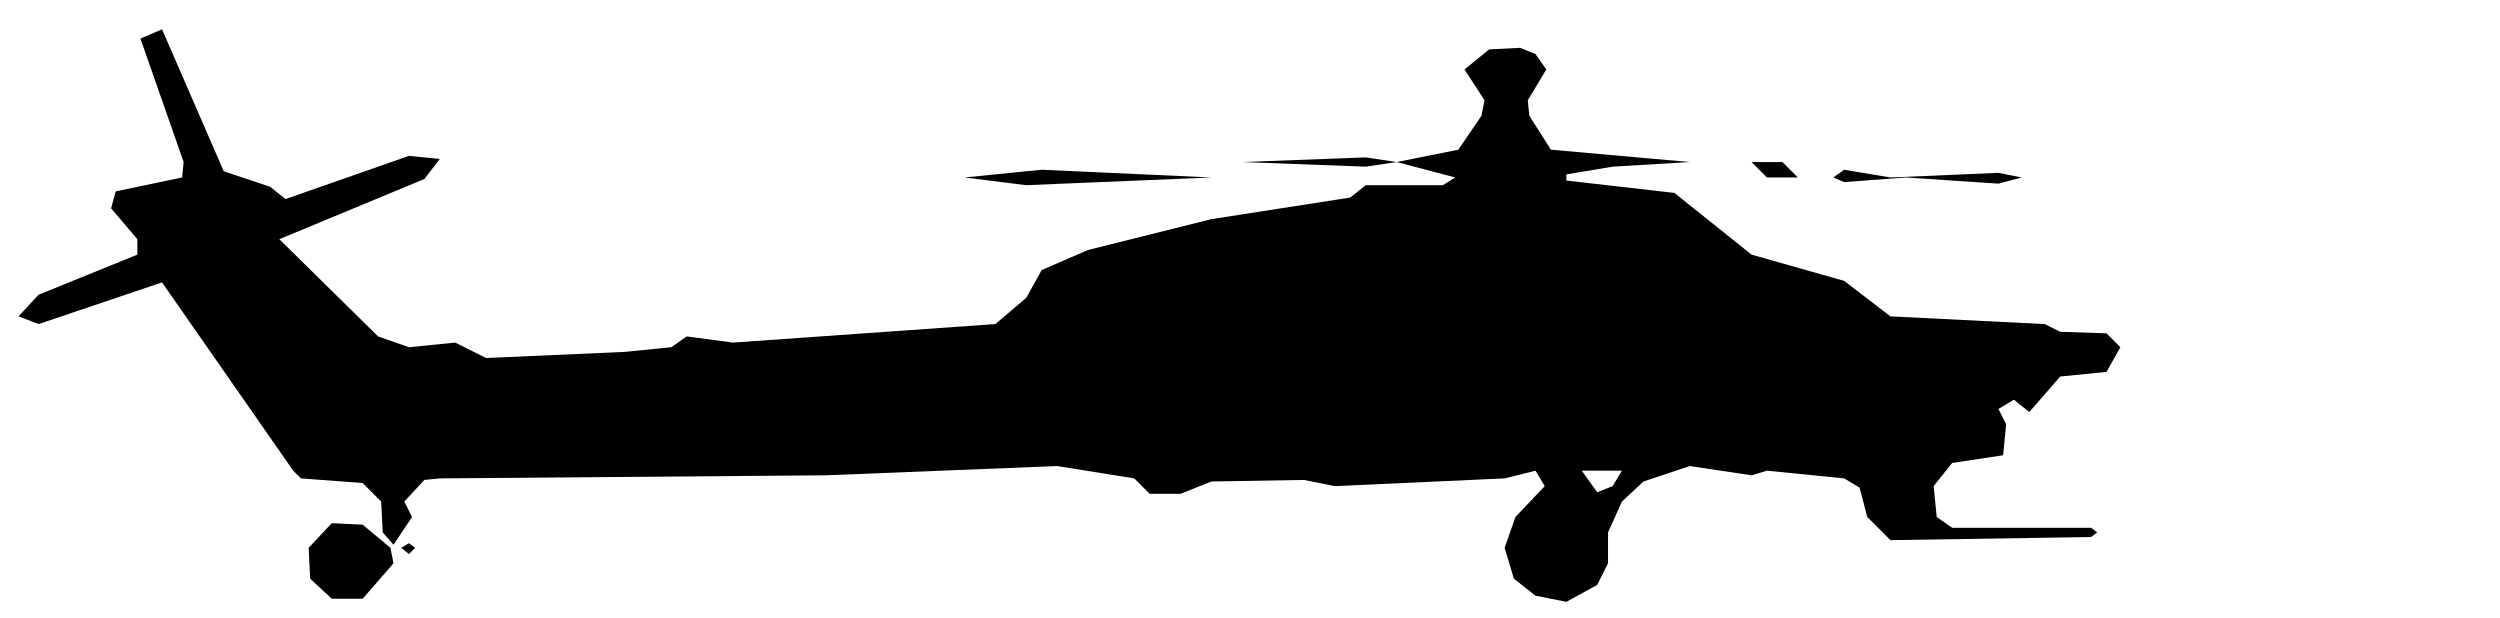
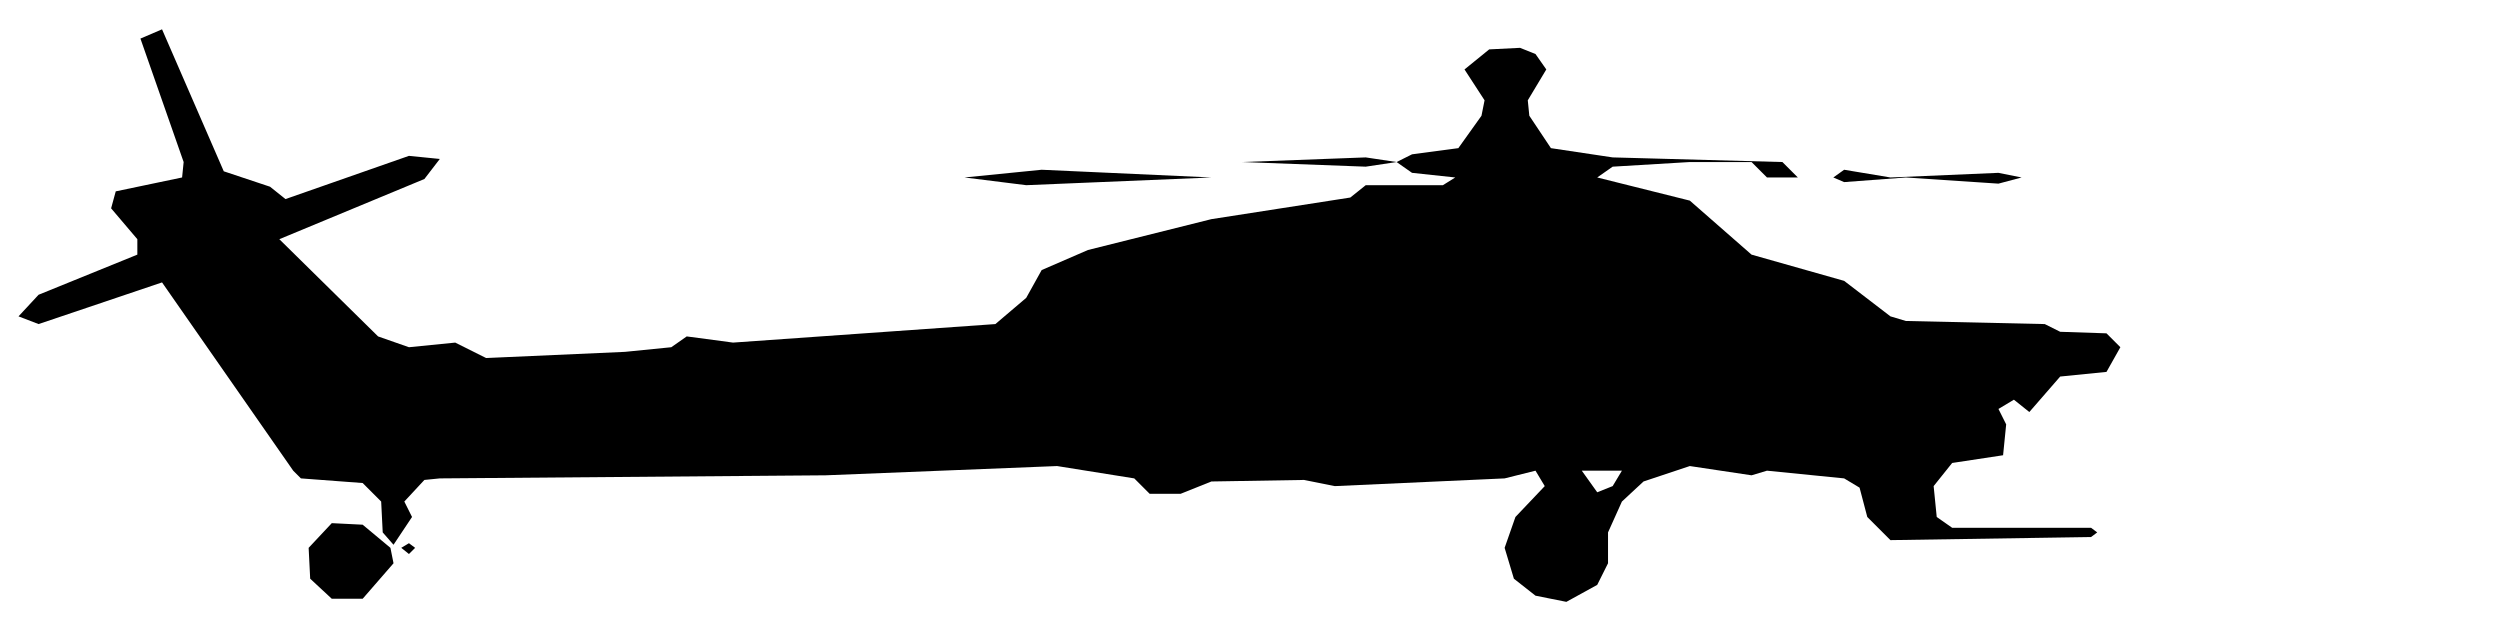
<svg xmlns="http://www.w3.org/2000/svg" viewBox="0 0 162 40" width="162" height="40" fill="currentColor" fill-rule="evenodd">
-   <path d="M21.5 38.8L23.5 38.8L25.5 36.5L25.3 35.5L23.5 34L21.5 33.9L20 35.5L20.1 37.5ZM99.5 38.6L101.5 39L103.5 37.9L104.2 36.5L104.2 34.5L105.1 32.5L106.5 31.2L109.5 30.2L113.5 30.8L114.5 30.5L119.5 31L120.5 31.6L121 33.5L122.5 35L135.5 34.8L135.9 34.5L135.5 34.2L126.5 34.2L125.5 33.5L125.3 31.5L126.5 30L129.8 29.5L130 27.5L129.5 26.5L130.5 25.9L131.5 26.7L133.5 24.4L136.5 24.1L137.4 22.5L136.5 21.6L133.5 21.5L132.5 21L122.5 20.5L119.5 18.2L113.5 16.5L108.5 12.5L101.5 11.7L101.5 11.3L104.5 10.8L109.5 10.5L113.5 10.5L114.5 11.5L116.5 11.5L115.5 10.5L109.5 10.5L100.5 9.7L99.1 7.5L99 6.5L100.2 4.5L99.5 3.5L98.5 3.1L96.5 3.2L94.9 4.5L96.2 6.5L96 7.5L94.5 9.7L90.5 10.5L88.5 10.2L80.5 10.5L88.5 10.8L90.5 10.5L94.3 11.5L93.5 12L88.5 12L87.5 12.8L78.5 14.2L70.5 16.2L67.5 17.5L66.5 19.3L64.5 21L47.5 22.2L44.5 21.8L43.5 22.5L40.5 22.8L31.5 23.2L29.5 22.2L26.5 22.5L24.5 21.8L18.1 15.5L27.5 11.6L28.5 10.3L26.5 10.1L18.5 12.9L17.5 12.1L14.5 11.1L10.5 1.9L9.1 2.5L11.9 10.5L11.8 11.5L7.5 12.4L7.2 13.5L8.9 15.5L8.9 16.5L2.5 19.1L1.2 20.5L2.5 21L10.5 18.3L19 30.5L19.5 31L23.5 31.3L24.7 32.5L24.8 34.5L25.5 35.3L26.7 33.5L26.2 32.5L27.5 31.1L28.5 31L53.5 30.8L68.5 30.2L73.5 31L74.5 32L76.5 32L78.5 31.2L84.5 31.1L86.5 31.5L97.5 31L99.5 30.5L100.1 31.5L98.2 33.5L97.5 35.5L98.1 37.5ZM26.5 35.9L26.9 35.5L26.5 35.2L26 35.5ZM103.5 31.9L102.5 30.5L105.1 30.5L104.5 31.5ZM62.5 11.5L66.5 12L78.5 11.5L67.5 11ZM119.5 11.8L123.5 11.5L129.5 11.9L131 11.5L129.5 11.2L122.5 11.5L119.5 11L118.8 11.5Z" />
+   <path d="M21.5 38.8L23.5 38.8L25.5 36.5L25.3 35.5L23.5 34L21.5 33.9L20 35.5L20.1 37.5ZM99.5 38.6L101.5 39L103.5 37.9L104.2 36.5L104.2 34.5L105.1 32.5L106.5 31.2L109.5 30.2L113.5 30.8L114.5 30.5L119.5 31L120.5 31.6L121 33.5L122.5 35L135.5 34.8L135.9 34.5L135.5 34.2L126.5 34.2L125.5 33.5L125.3 31.5L126.5 30L129.8 29.5L130 27.5L129.5 26.5L130.5 25.9L131.5 26.7L133.5 24.4L136.5 24.1L137.4 22.5L136.5 21.6L133.5 21.5L132.5 21L123.5 20.8L122.5 20.5L119.5 18.2L113.5 16.5L109.5 13L103.5 11.5L104.5 10.8L109.5 10.5L113.5 10.5L114.5 11.5L116.5 11.5L115.5 10.5L104.5 10.2L100.5 9.6L99.1 7.5L99 6.5L100.2 4.5L99.5 3.5L98.5 3.1L96.5 3.2L94.9 4.5L96.2 6.5L96 7.5L94.5 9.6L91.5 10L90.5 10.5L88.5 10.2L80.5 10.5L88.5 10.8L90.5 10.5L91.5 11.2L94.3 11.5L93.5 12L88.5 12L87.5 12.8L78.5 14.2L70.5 16.2L67.5 17.5L66.5 19.3L64.5 21L47.5 22.2L44.5 21.8L43.5 22.5L40.5 22.8L31.5 23.2L29.5 22.2L26.5 22.5L24.5 21.8L18.1 15.5L27.5 11.6L28.5 10.3L26.5 10.1L18.5 12.9L17.5 12.1L14.5 11.1L10.5 1.9L9.1 2.5L11.9 10.5L11.8 11.5L7.5 12.4L7.2 13.5L8.9 15.5L8.9 16.5L2.5 19.1L1.2 20.5L2.5 21L10.5 18.3L19 30.5L19.5 31L23.5 31.3L24.7 32.5L24.8 34.5L25.5 35.3L26.7 33.5L26.2 32.5L27.5 31.1L28.5 31L53.5 30.8L68.5 30.2L73.5 31L74.5 32L76.5 32L78.5 31.2L84.5 31.1L86.5 31.5L97.5 31L99.5 30.5L100.1 31.5L98.2 33.5L97.5 35.5L98.1 37.5ZM26.5 35.9L26.9 35.5L26.5 35.2L26 35.5ZM103.5 31.9L102.5 30.5L105.1 30.5L104.5 31.5ZM62.5 11.5L66.5 12L78.5 11.5L67.5 11ZM119.5 11.8L123.5 11.5L129.5 11.9L131 11.5L129.5 11.2L122.5 11.5L119.5 11L118.8 11.5Z" />
</svg>
